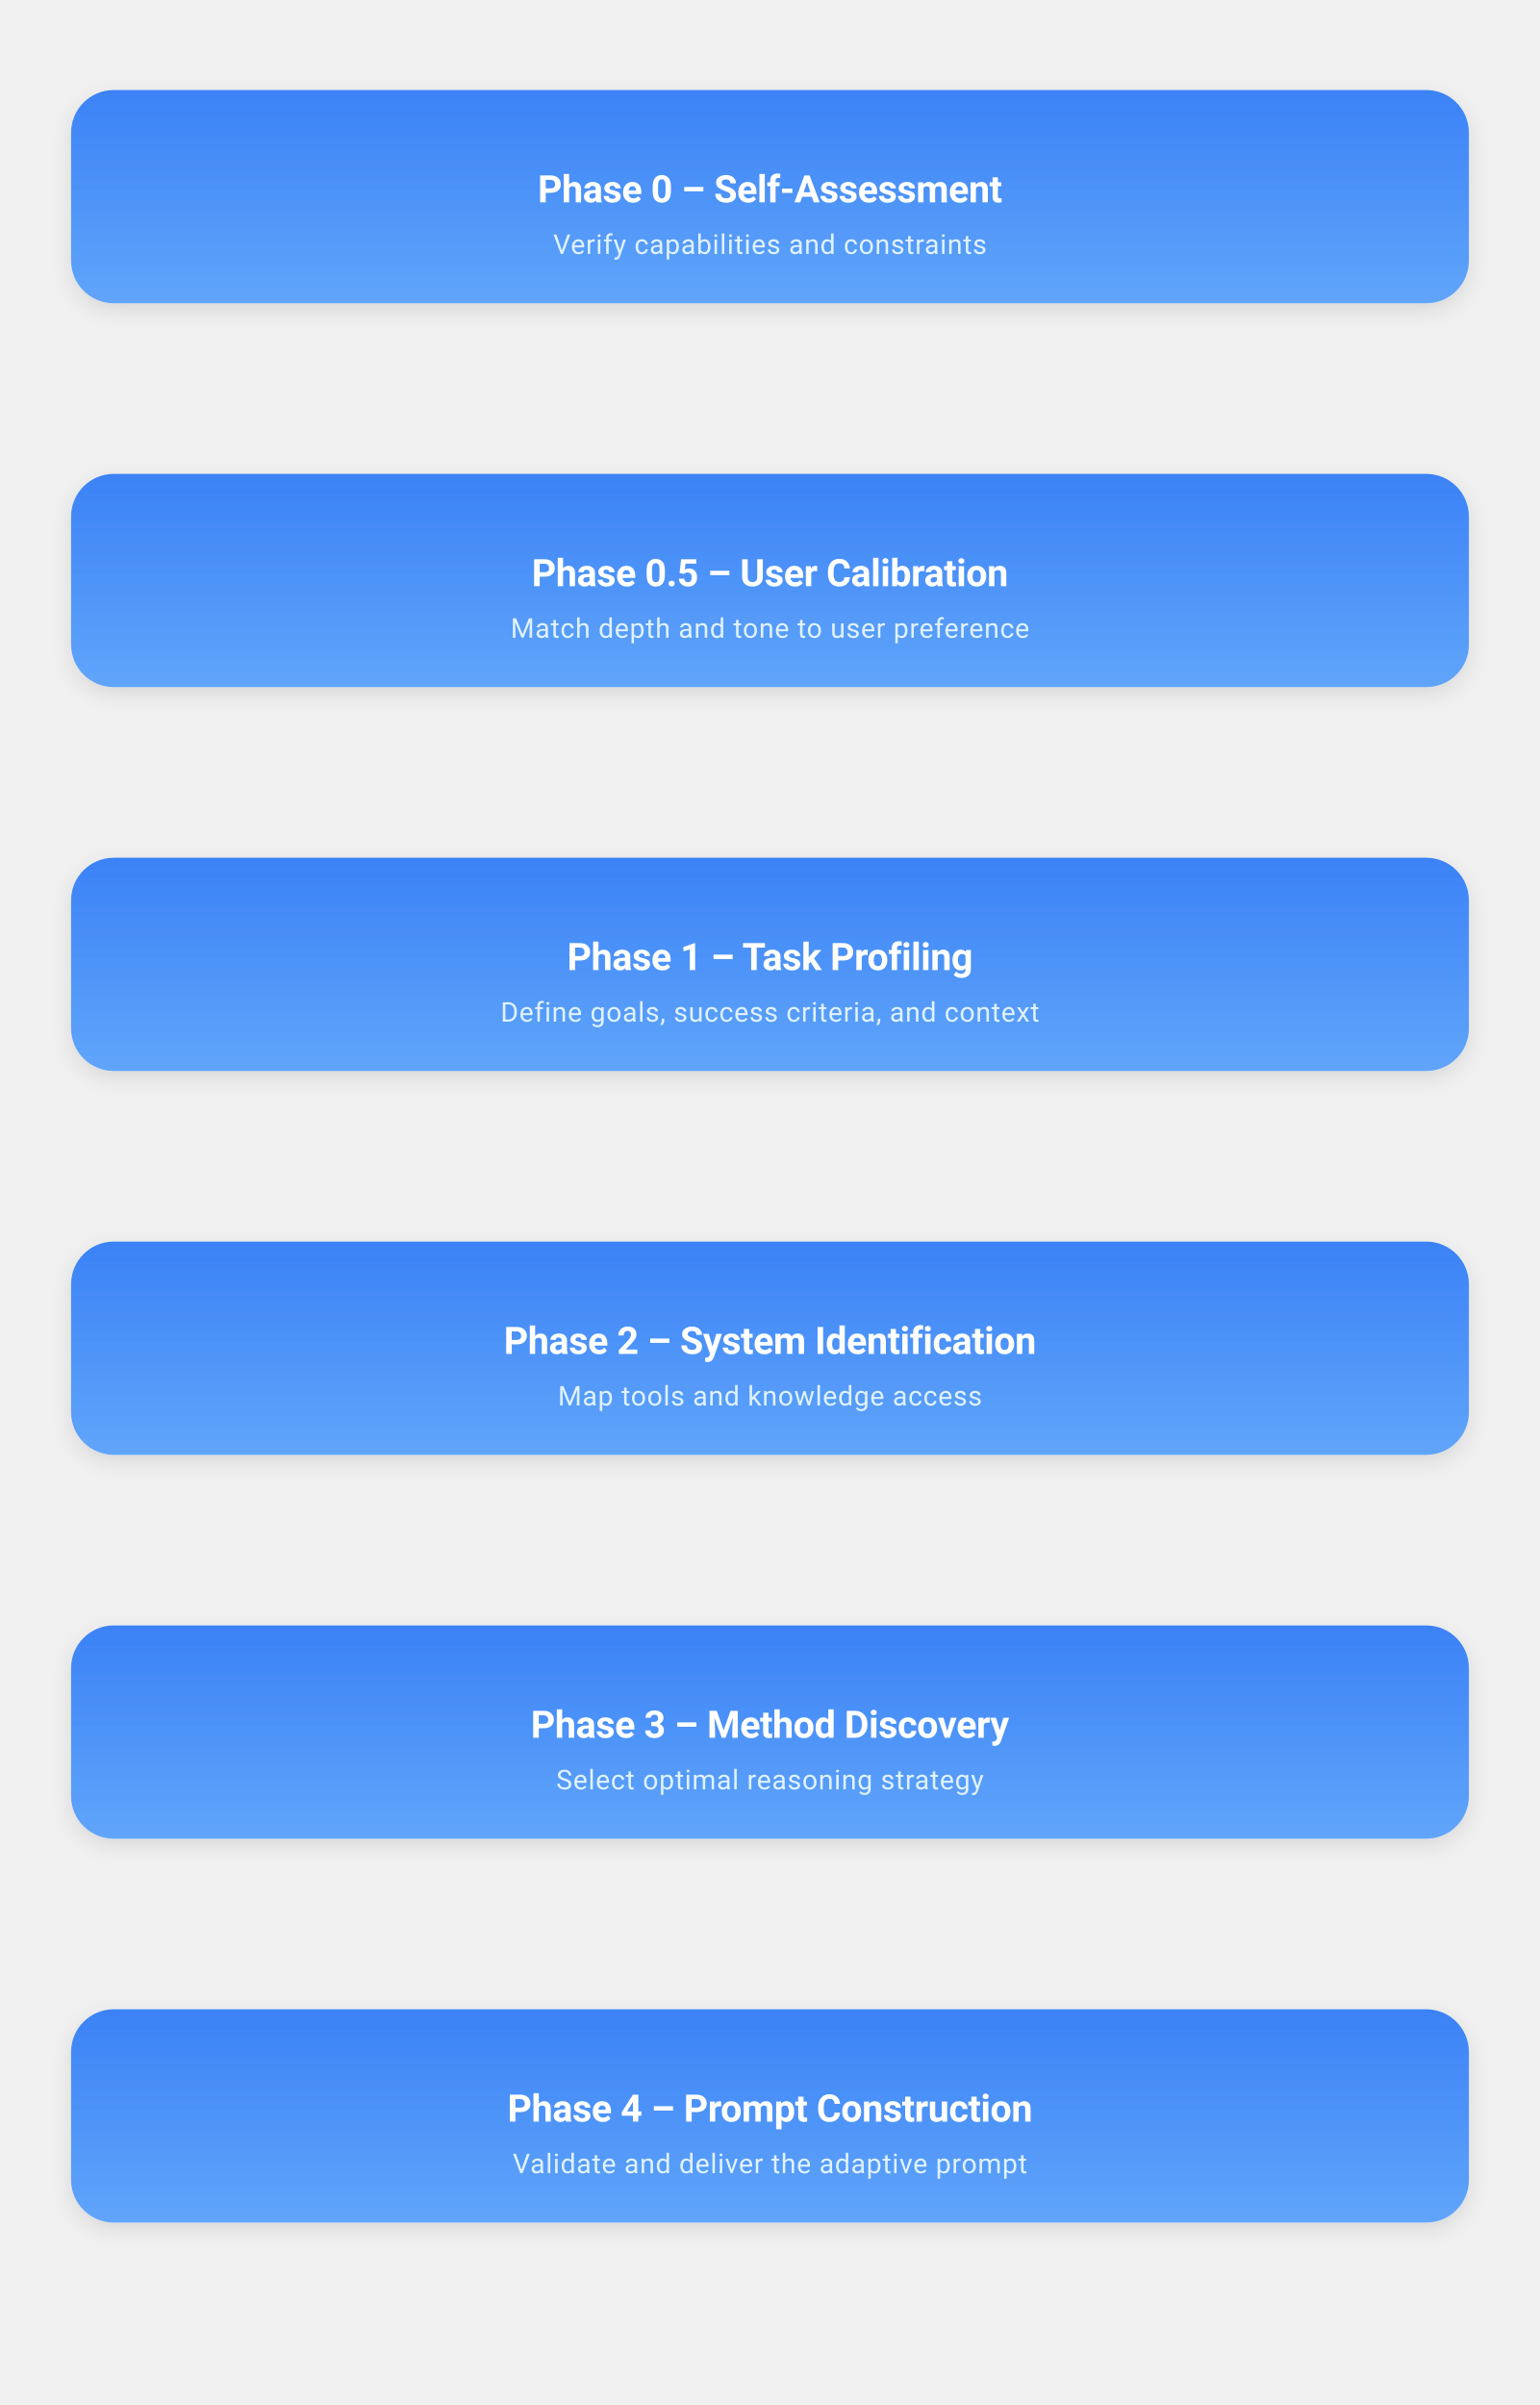
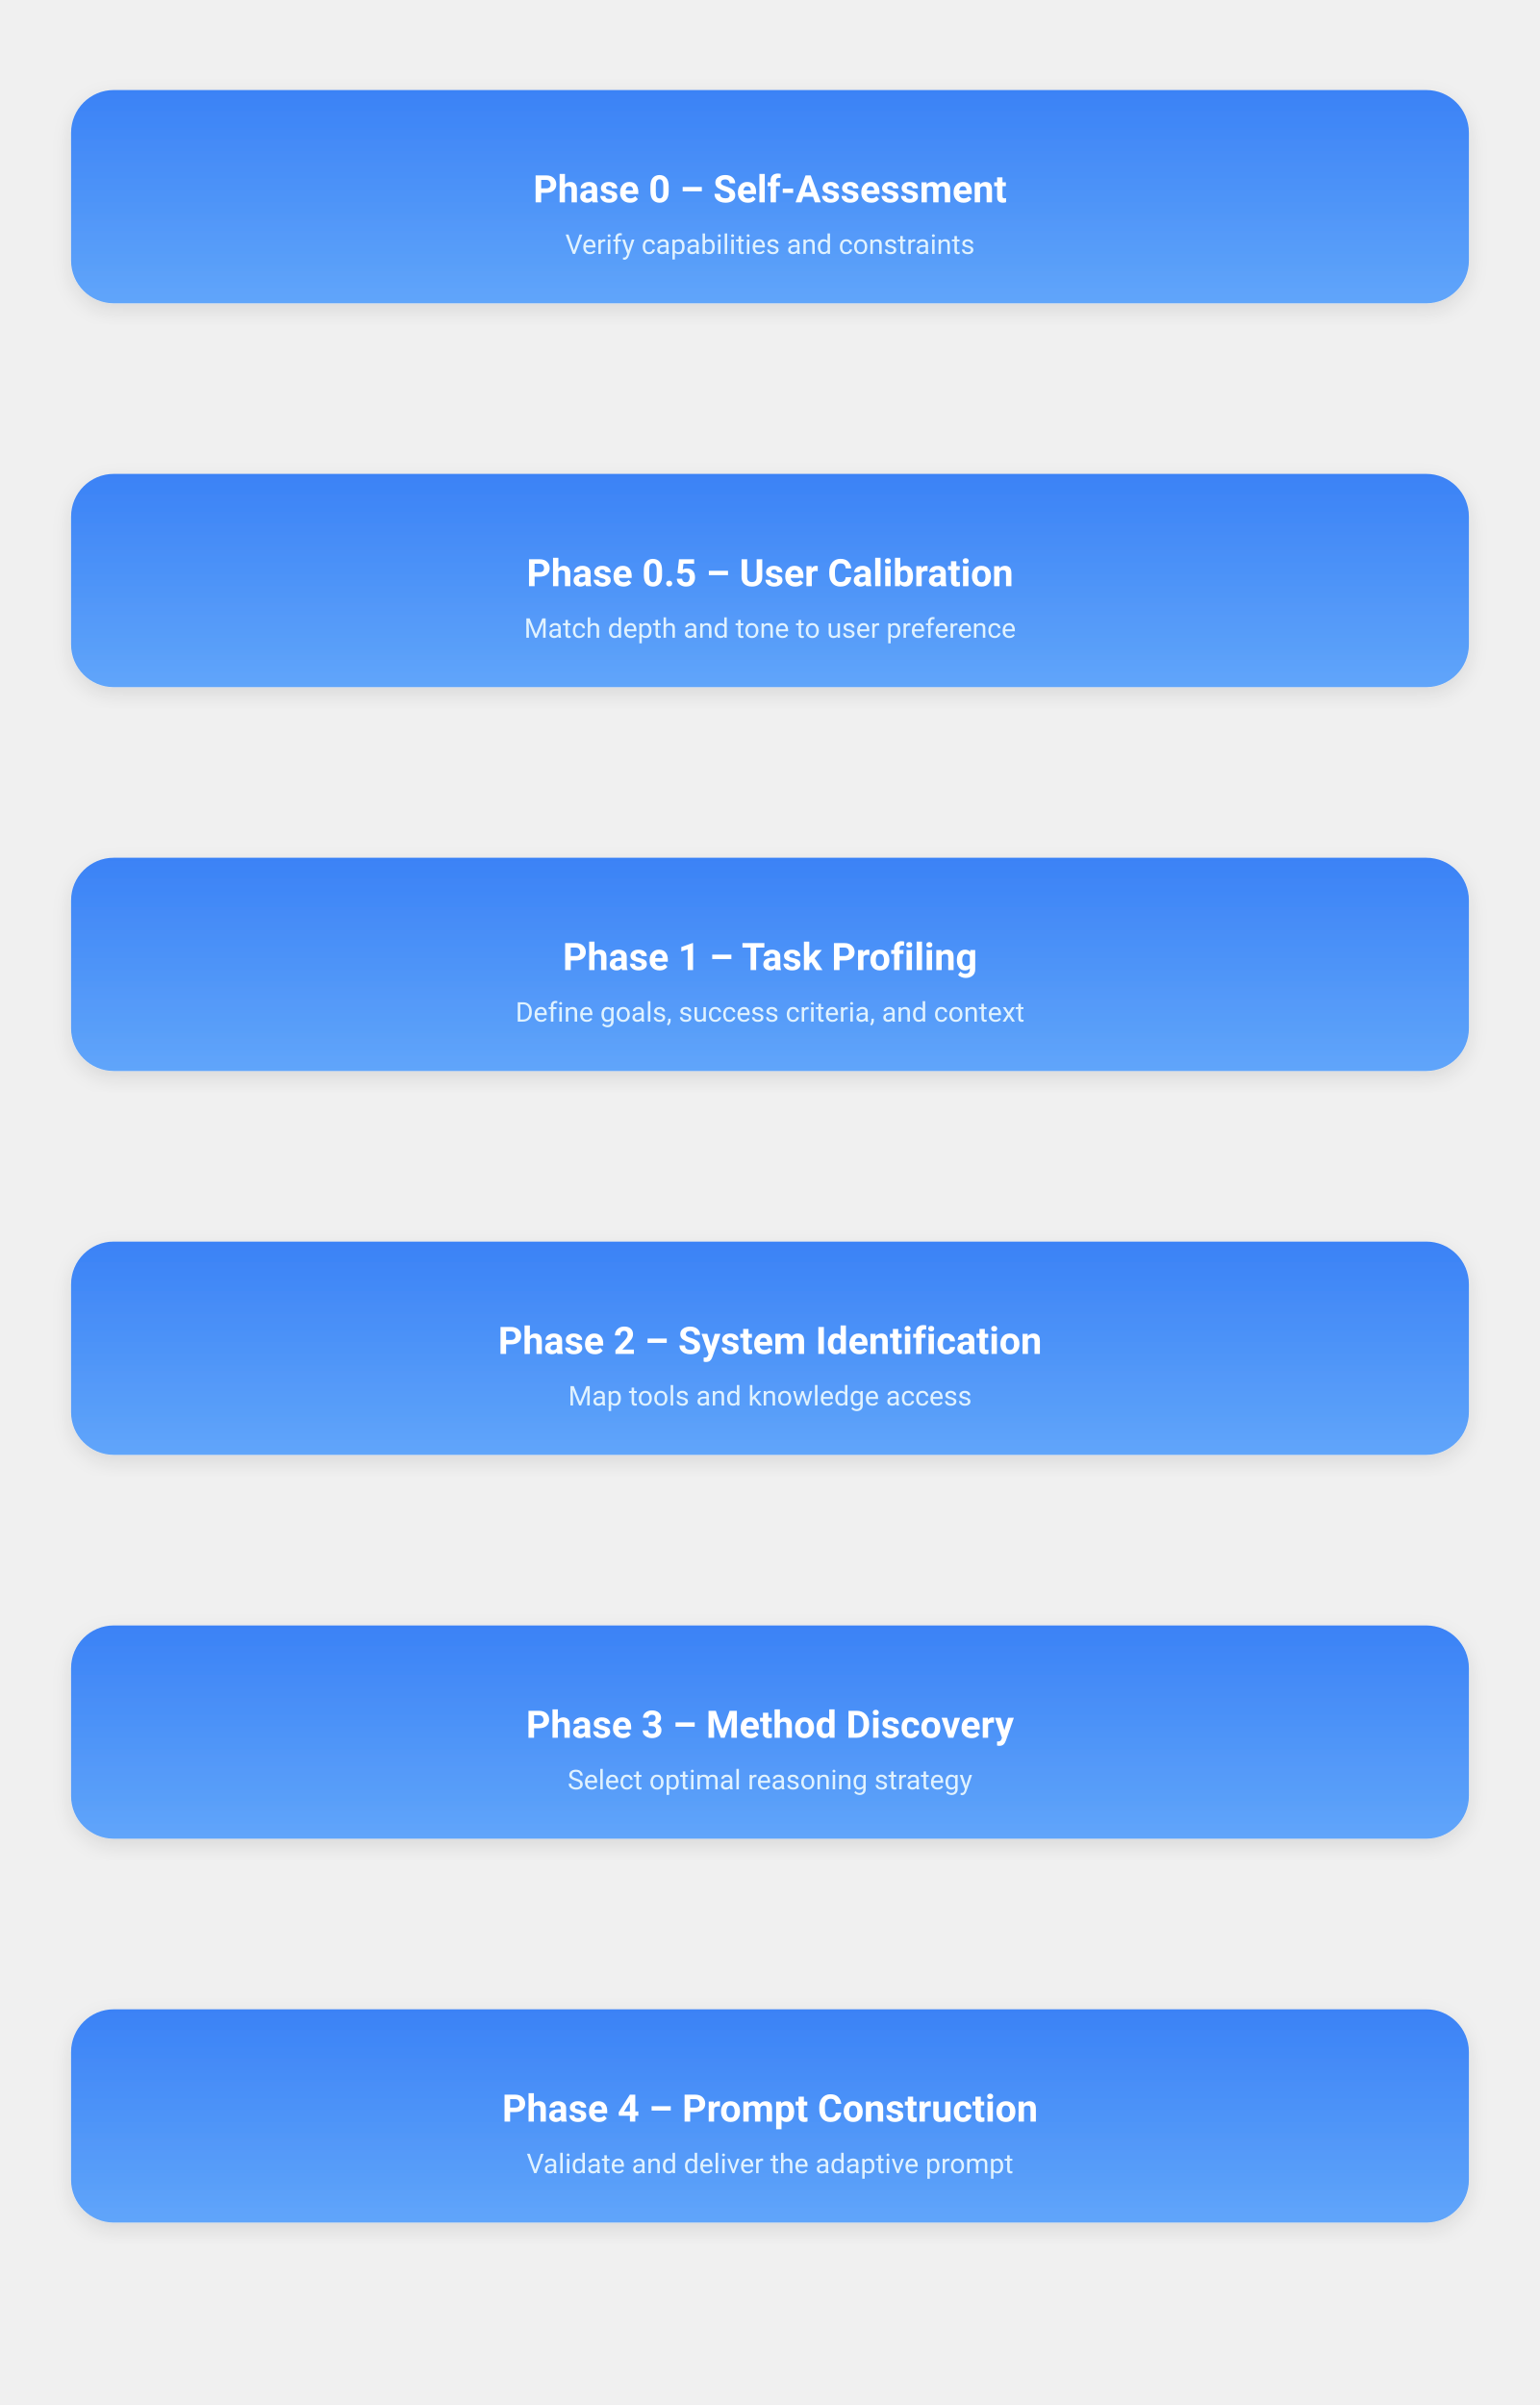
- <svg xmlns="http://www.w3.org/2000/svg" width="650" height="1015" viewBox="0 0 650 1015" preserveAspectRatio="xMidYMid meet">
+ <svg xmlns="http://www.w3.org/2000/svg" width="650" height="1015" viewBox="0 0 650 1015">
  <defs>
    <linearGradient id="phaseBlueLight" x1="0%" y1="0%" x2="0%" y2="100%">
      <stop offset="0%" stop-color="#3B82F6" />
      <stop offset="100%" stop-color="#60A5FA" />
    </linearGradient>
    <filter id="shadowLight">
      <feDropShadow dx="0" dy="3" stdDeviation="4" flood-opacity="0.10" flood-color="#000" />
    </filter>
  </defs>
  <g transform="translate(30, 38)">
    <rect width="590" height="90" rx="18" fill="url(#phaseBlueLight)" filter="url(#shadowLight)" />
-     <text x="295" y="43" text-anchor="middle" dominant-baseline="middle" font-family="system-ui, -apple-system, BlinkMacSystemFont, 'Segoe UI', Roboto, sans-serif" font-weight="700" font-size="16" fill="#FFFFFF" letter-spacing="-0.01em">Phase 0 – Self-Assessment</text>
-     <text x="295" y="66" text-anchor="middle" dominant-baseline="middle" font-family="system-ui, -apple-system, BlinkMacSystemFont, 'Segoe UI', Roboto, sans-serif" font-weight="400" font-size="11.5" fill="#E0F2FE" letter-spacing="0.3px">Verify capabilities and constraints</text>
+     <text x="295" y="43" text-anchor="middle" dominant-baseline="middle" font-family="system-ui,-apple-system,BlinkMacSystemFont,'Segoe UI',Roboto,sans-serif" font-weight="700" font-size="16" fill="#FFF">Phase 0 – Self-Assessment</text>
+     <text x="295" y="66" text-anchor="middle" dominant-baseline="middle" font-family="system-ui,-apple-system,BlinkMacSystemFont,'Segoe UI',Roboto,sans-serif" font-weight="400" font-size="11.5" fill="#E0F2FE">Verify capabilities and constraints</text>
  </g>
-   
-   ircle cx="325" cy="151" r="2.9" fillll="#CBD5E1"/&gt;
-   ircle cx="325" cy="163" r="2.1" fillll="#CBD5E1"/&gt;
-   ircle cx="325" cy="175" r="1.3" fillll="#CBD5E1"/&gt;
- 
-   
+   <g>
+     <rcle cx="325" cy="151" r="2.7" fill="#CBDBD5E1" />
+     ircle cx="325" cy="166" r="2.1" fillll="#CBD5E1"/&gt;
+     ircle cx="325" cy="181" r="1.5" fillll="#CBD5E1"/&gt;
+   </g>
  <g transform="translate(30, 200)">
    <rect width="590" height="90" rx="18" fill="url(#phaseBlueLight)" filter="url(#shadowLight)" />
-     <text x="295" y="43" text-anchor="middle" dominant-baseline="middle" font-family="system-ui, -apple-system, BlinkMacSystemFont, 'Segoe UI', Roboto, sans-serif" font-weight="700" font-size="16" fill="#FFFFFF" letter-spacing="-0.01em">Phase 0.5 – User Calibration</text>
-     <text x="295" y="66" text-anchor="middle" dominant-baseline="middle" font-family="system-ui, -apple-system, BlinkMacSystemFont, 'Segoe UI', Roboto, sans-serif" font-weight="400" font-size="11.5" fill="#E0F2FE" letter-spacing="0.3px">Match depth and tone to user preference</text>
+     <text x="295" y="43" text-anchor="middle" dominant-baseline="middle" font-family="system-ui,-apple-system,BlinkMacSystemFont,'Segoe UI',Roboto,sans-serif" font-weight="700" font-size="16" fill="#FFF">Phase 0.5 – User Calibration</text>
+     <text x="295" y="66" text-anchor="middle" dominant-baseline="middle" font-family="system-ui,-apple-system,BlinkMacSystemFont,'Segoe UI',Roboto,sans-serif" font-weight="400" font-size="11.5" fill="#E0F2FE">Match depth and tone to user preference</text>
  </g>
-   ircle cx="325" cy="313" r="2.9" fillll="#CBD5E1"/&gt;
-   ircle cx="325" cy="325" r="2.1" fillll="#CBD5E1"/&gt;
-   ircle cx="325" cy="337" r="1.3" fillll="#CBD5E1"/&gt;
- 
-   
+   <g>
+     ircle cx="325" cy="313" r="2.7" fillll="#CBD5E1"/&gt;
+     ircle cx="325" cy="328" r="2.1" fillll="#CBD5E1"/&gt;
+     ircle cx="325" cy="343" r="1.5" fillll="#CBD5E1"/&gt;
+   </g>
  <g transform="translate(30, 362)">
    <rect width="590" height="90" rx="18" fill="url(#phaseBlueLight)" filter="url(#shadowLight)" />
-     <text x="295" y="43" text-anchor="middle" dominant-baseline="middle" font-family="system-ui, -apple-system, BlinkMacSystemFont, 'Segoe UI', Roboto, sans-serif" font-weight="700" font-size="16" fill="#FFFFFF" letter-spacing="-0.01em">Phase 1 – Task Profiling</text>
-     <text x="295" y="66" text-anchor="middle" dominant-baseline="middle" font-family="system-ui, -apple-system, BlinkMacSystemFont, 'Segoe UI', Roboto, sans-serif" font-weight="400" font-size="11.5" fill="#E0F2FE" letter-spacing="0.3px">Define goals, success criteria, and context</text>
+     <text x="295" y="43" text-anchor="middle" dominant-baseline="middle" font-family="system-ui,-apple-system,BlinkMacSystemFont,'Segoe UI',Roboto,sans-serif" font-weight="700" font-size="16" fill="#FFF">Phase 1 – Task Profiling</text>
+     <text x="295" y="66" text-anchor="middle" dominant-baseline="middle" font-family="system-ui,-apple-system,BlinkMacSystemFont,'Segoe UI',Roboto,sans-serif" font-weight="400" font-size="11.5" fill="#E0F2FE">Define goals, success criteria, and context</text>
  </g>
-   ircle cx="325" cy="475" r="2.9" fillll="#CBD5E1"/&gt;
-   ircle cx="325" cy="487" r="2.1" fillll="#CBD5E1"/&gt;
-   ircle cx="325" cy="499" r="1.3" fillll="#CBD5E1"/&gt;
- 
-   
+   <g>
+     <rcle cx="325" cy="475" r="2.7" fill="#CBDBD5E1" />
+     ircle cx="325" cy="490" r="2.1" fillll="#CBD5E1"/&gt;
+     ircle cx="325" cy="505" r="1.5" fillll="#CBD5E1"/&gt;
+   </g>
  <g transform="translate(30, 524)">
    <rect width="590" height="90" rx="18" fill="url(#phaseBlueLight)" filter="url(#shadowLight)" />
-     <text x="295" y="43" text-anchor="middle" dominant-baseline="middle" font-family="system-ui, -apple-system, BlinkMacSystemFont, 'Segoe UI', Roboto, sans-serif" font-weight="700" font-size="16" fill="#FFFFFF" letter-spacing="-0.01em">Phase 2 – System Identification</text>
-     <text x="295" y="66" text-anchor="middle" dominant-baseline="middle" font-family="system-ui, -apple-system, BlinkMacSystemFont, 'Segoe UI', Roboto, sans-serif" font-weight="400" font-size="11.5" fill="#E0F2FE" letter-spacing="0.3px">Map tools and knowledge access</text>
+     <text x="295" y="43" text-anchor="middle" dominant-baseline="middle" font-family="system-ui,-apple-system,BlinkMacSystemFont,'Segoe UI',Roboto,sans-serif" font-weight="700" font-size="16" fill="#FFF">Phase 2 – System Identification</text>
+     <text x="295" y="66" text-anchor="middle" dominant-baseline="middle" font-family="system-ui,-apple-system,BlinkMacSystemFont,'Segoe UI',Roboto,sans-serif" font-weight="400" font-size="11.5" fill="#E0F2FE">Map tools and knowledge access</text>
  </g>
-   ircle cx="325" cy="637" r="2.9" fillll="#CBD5E1"/&gt;
-   ircle cx="325" cy="649" r="2.1" fillll="#CBD5E1"/&gt;
-   ircle cx="325" cy="661" r="1.3" fillll="#CBD5E1"/&gt;
- 
-   
+   <g>
+     ircle cx="325" cy="637" r="2.7" fillll="#CBD5E1"/&gt;
+     ircle cx="325" cy="652" r="2.1" fillll="#CBD5E1"/&gt;
+     ircle cx="325" cy="667" r="1.5" fillll="#CBD5E1"/&gt;
+   </g>
  <g transform="translate(30, 686)">
    <rect width="590" height="90" rx="18" fill="url(#phaseBlueLight)" filter="url(#shadowLight)" />
-     <text x="295" y="43" text-anchor="middle" dominant-baseline="middle" font-family="system-ui, -apple-system, BlinkMacSystemFont, 'Segoe UI', Roboto, sans-serif" font-weight="700" font-size="16" fill="#FFFFFF" letter-spacing="-0.01em">Phase 3 – Method Discovery</text>
-     <text x="295" y="66" text-anchor="middle" dominant-baseline="middle" font-family="system-ui, -apple-system, BlinkMacSystemFont, 'Segoe UI', Roboto, sans-serif" font-weight="400" font-size="11.5" fill="#E0F2FE" letter-spacing="0.3px">Select optimal reasoning strategy</text>
+     <text x="295" y="43" text-anchor="middle" dominant-baseline="middle" font-family="system-ui,-apple-system,BlinkMacSystemFont,'Segoe UI',Roboto,sans-serif" font-weight="700" font-size="16" fill="#FFF">Phase 3 – Method Discovery</text>
+     <text x="295" y="66" text-anchor="middle" dominant-baseline="middle" font-family="system-ui,-apple-system,BlinkMacSystemFont,'Segoe UI',Roboto,sans-serif" font-weight="400" font-size="11.5" fill="#E0F2FE">Select optimal reasoning strategy</text>
  </g>
-   ircle cx="325" cy="799" r="2.9" fillll="#CBD5E1"/&gt;
-   ircle cx="325" cy="811" r="2.1" fillll="#CBD5E1"/&gt;
-   ircle cx="325" cy="823" r="1.3" fillll="#CBD5E1"/&gt;
- 
-   
+   <g>
+     <rcle cx="325" cy="799" r="2.7" fill="#CBDBD5E1" />
+     ircle cx="325" cy="814" r="2.1" fillll="#CBD5E1"/&gt;
+     ircle cx="325" cy="829" r="1.5" fillll="#CBD5E1"/&gt;
+   </g>
  <g transform="translate(30, 848)">
    <rect width="590" height="90" rx="18" fill="url(#phaseBlueLight)" filter="url(#shadowLight)" />
-     <text x="295" y="43" text-anchor="middle" dominant-baseline="middle" font-family="system-ui, -apple-system, BlinkMacSystemFont, 'Segoe UI', Roboto, sans-serif" font-weight="700" font-size="16" fill="#FFFFFF" letter-spacing="-0.01em">Phase 4 – Prompt Construction</text>
-     <text x="295" y="66" text-anchor="middle" dominant-baseline="middle" font-family="system-ui, -apple-system, BlinkMacSystemFont, 'Segoe UI', Roboto, sans-serif" font-weight="400" font-size="11.5" fill="#E0F2FE" letter-spacing="0.3px">Validate and deliver the adaptive prompt</text>
+     <text x="295" y="43" text-anchor="middle" dominant-baseline="middle" font-family="system-ui,-apple-system,BlinkMacSystemFont,'Segoe UI',Roboto,sans-serif" font-weight="700" font-size="16" fill="#FFF">Phase 4 – Prompt Construction</text>
+     <text x="295" y="66" text-anchor="middle" dominant-baseline="middle" font-family="system-ui,-apple-system,BlinkMacSystemFont,'Segoe UI',Roboto,sans-serif" font-weight="400" font-size="11.5" fill="#E0F2FE">Validate and deliver the adaptive prompt</text>
  </g>
</svg>
